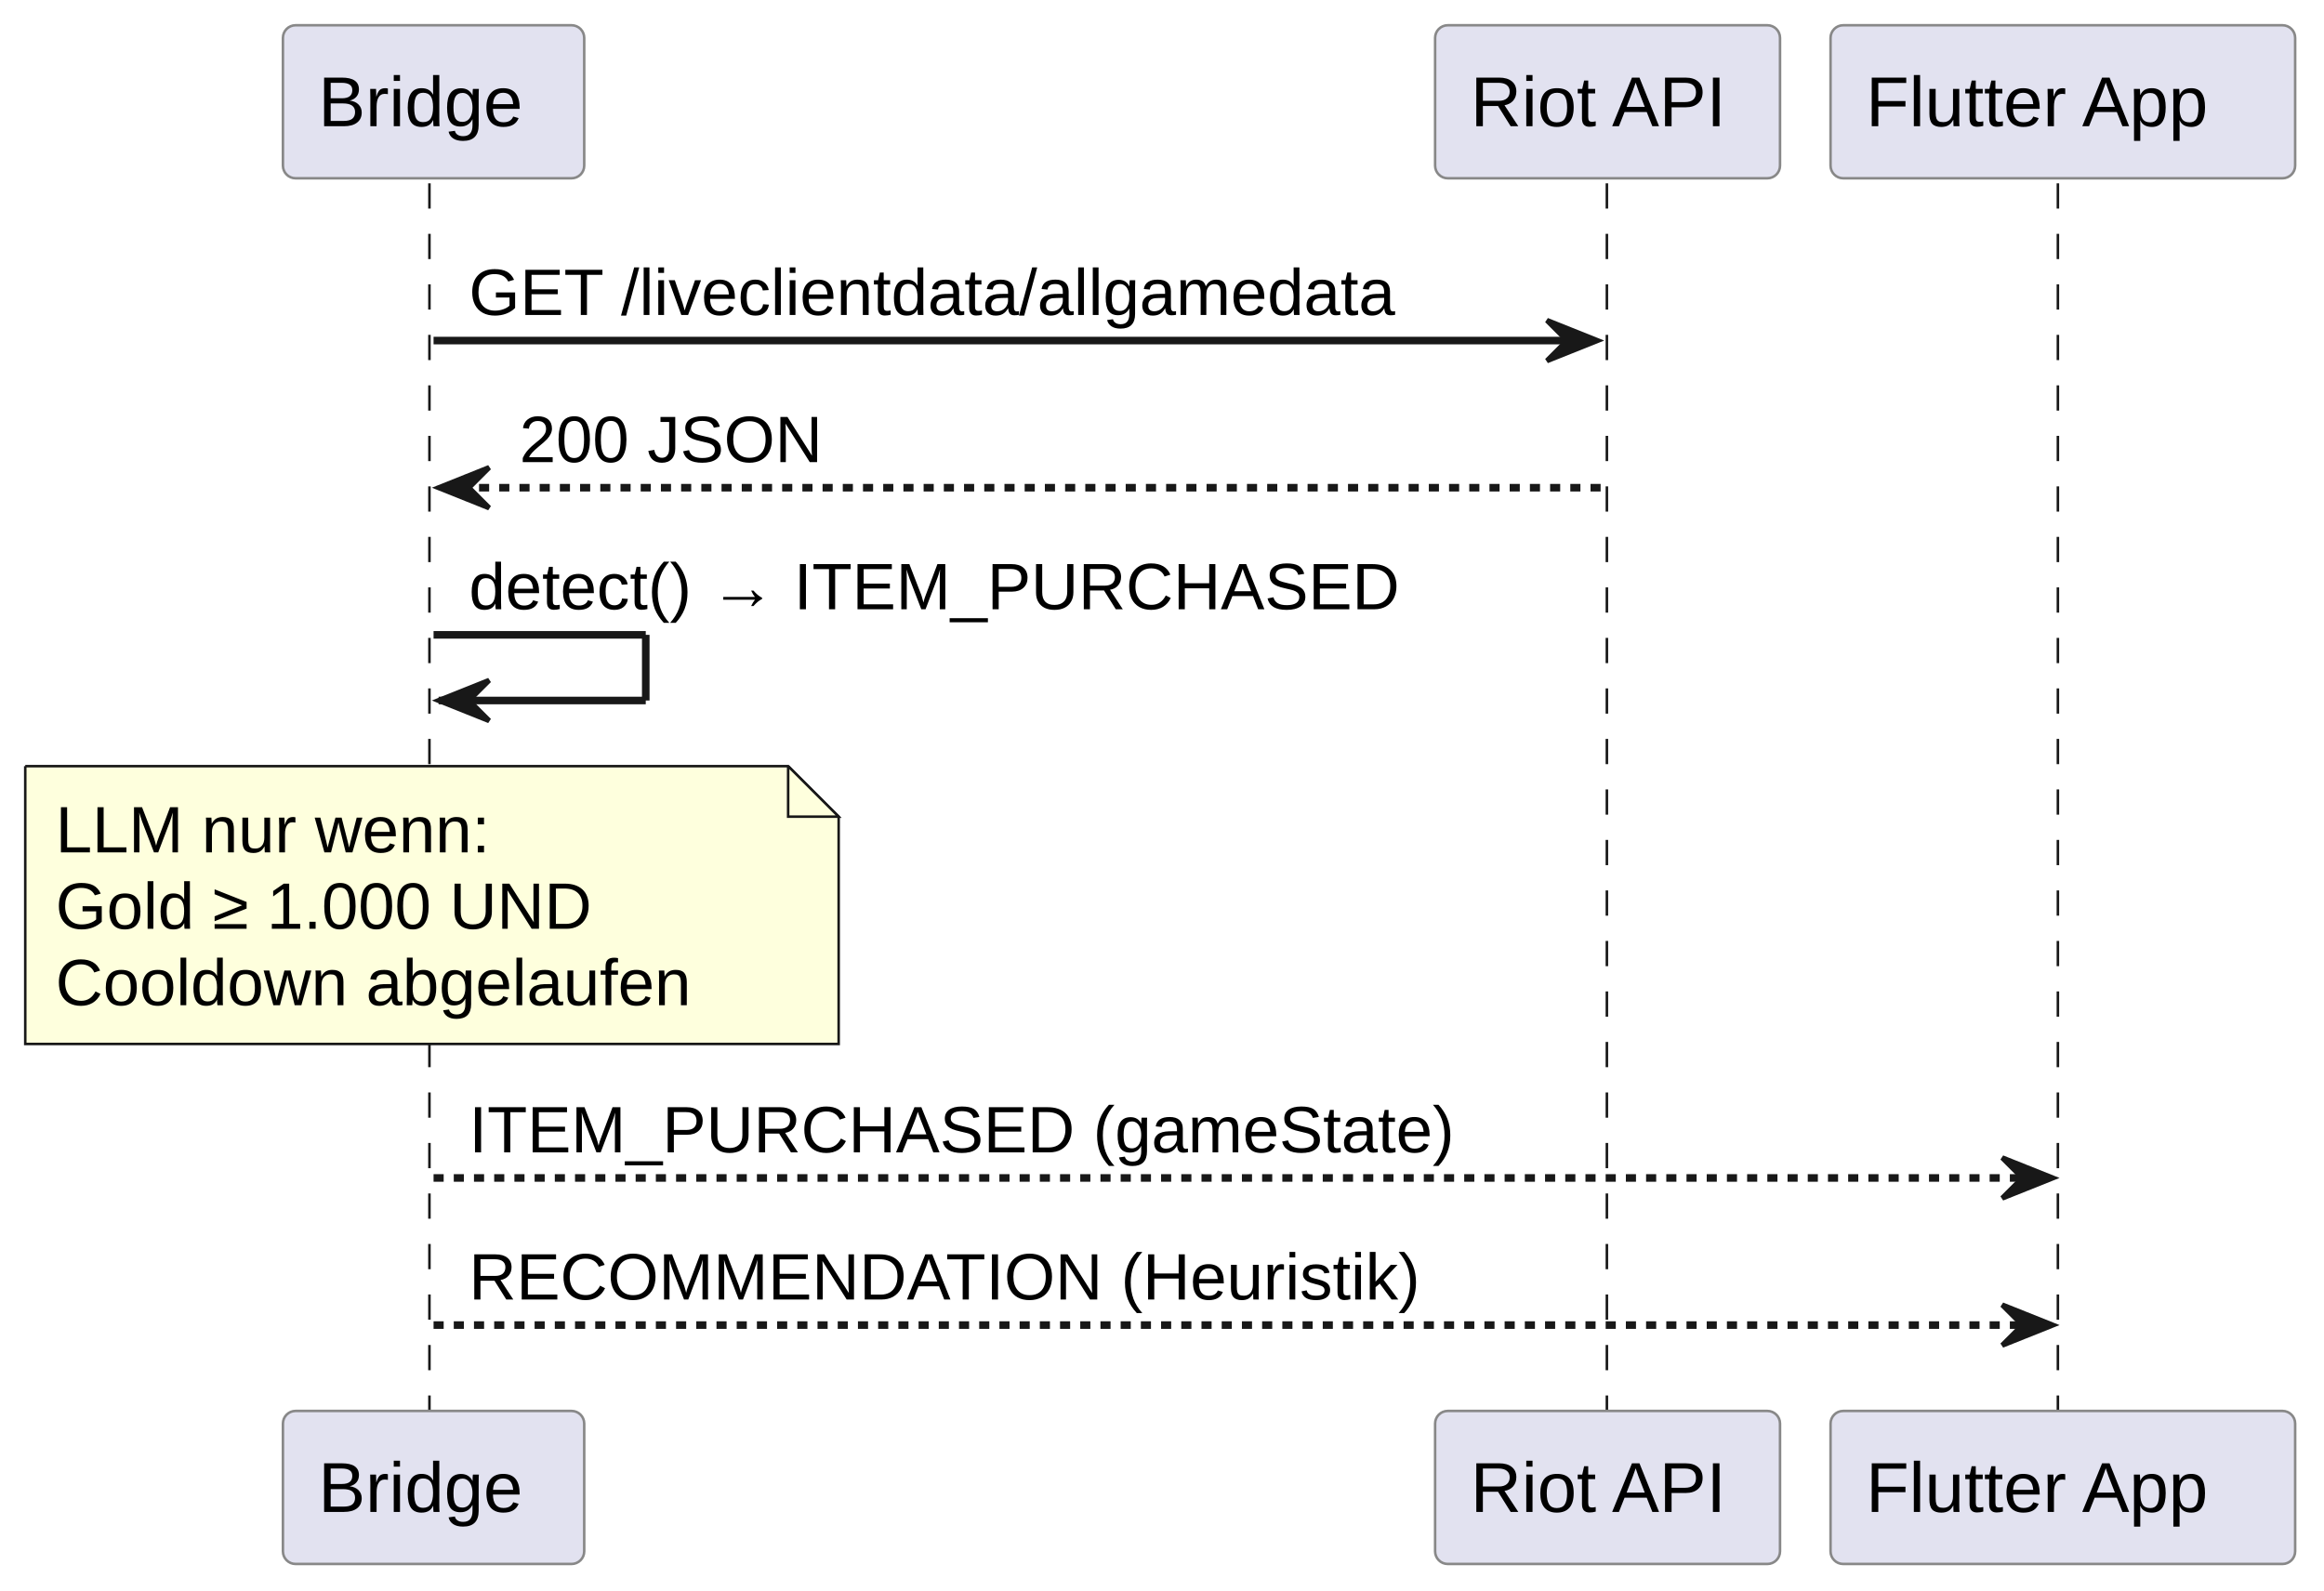
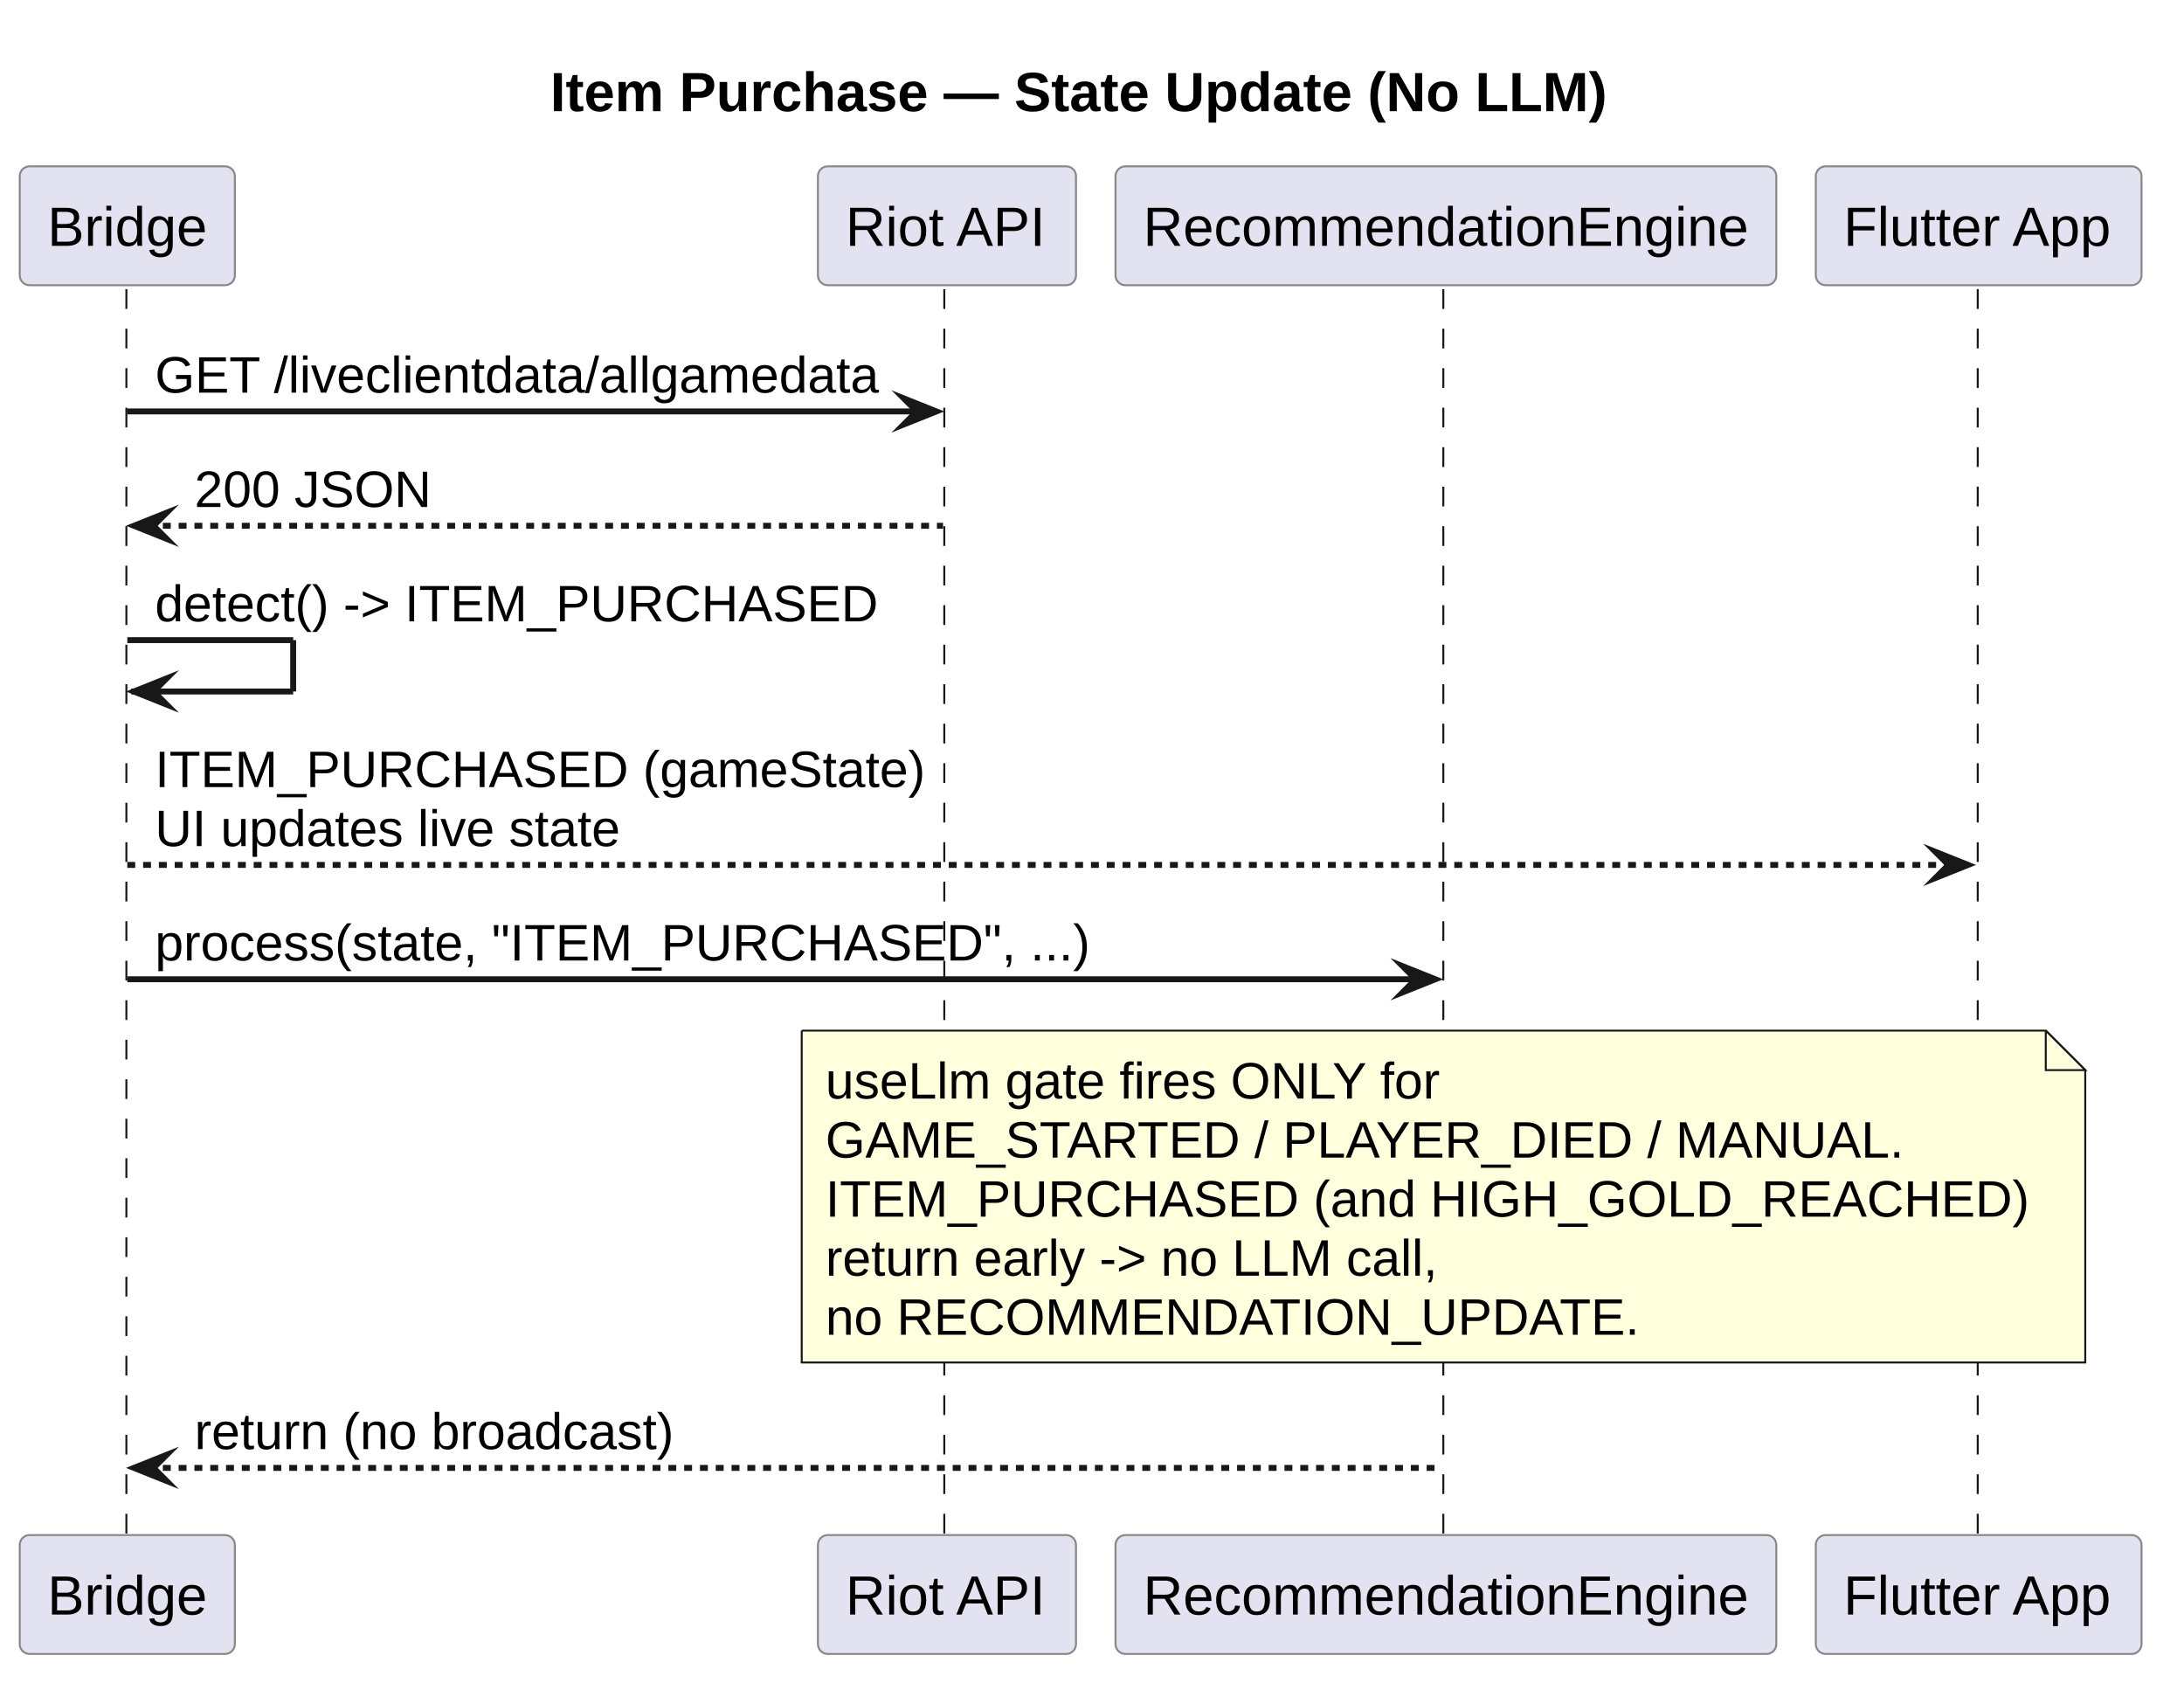
- <svg xmlns="http://www.w3.org/2000/svg" contentStyleType="text/css" data-diagram-type="SEQUENCE" height="315px" preserveAspectRatio="none" style="width:460px;height:315px;background:#FFFFFF;" version="1.1" viewBox="0 0 460 315" width="460px" zoomAndPan="magnify">
+ <svg xmlns="http://www.w3.org/2000/svg" contentStyleType="text/css" data-diagram-type="SEQUENCE" height="426px" preserveAspectRatio="none" style="width:553px;height:426px;background:#FFFFFF;" version="1.1" viewBox="0 0 553 426" width="553px" zoomAndPan="magnify">
  <defs />
  <g>
-     <g class="participant-lifeline" data-entity-uid="part1" data-qualified-name="bridge" id="part1-lifeline">
+     <g class="title" data-source-line="6">
+       <text fill="#000000" font-family="Arial" font-size="14" font-weight="700" lengthAdjust="spacing" textLength="267.593" x="139.326" y="28.132">Item Purchase — State Update (No LLM)</text>
+     </g>
+     <g class="participant-lifeline" data-entity-uid="part1" data-qualified-name="bridge" data-source-line="8" id="part1-lifeline">
      <g>
-         <rect fill="#000000" fill-opacity="0" height="244.062" width="8" x="81.818" y="36.297" />
-         <line style="stroke:#181818;stroke-width:0.5;stroke-dasharray:5,5;" x1="85" x2="85" y1="36.297" y2="280.359" />
+         <rect fill="#000000" fill-opacity="0" height="316.385" width="8" x="28.234" y="73.197" />
+         <line style="stroke:#181818;stroke-width:0.5;stroke-dasharray:5,5;" x1="32" x2="32" y1="73.197" y2="389.582" />
      </g>
    </g>
-     <g class="participant-lifeline" data-entity-uid="part2" data-qualified-name="riot" id="part2-lifeline">
+     <g class="participant-lifeline" data-entity-uid="part2" data-qualified-name="riot" data-source-line="9" id="part2-lifeline">
      <g>
-         <rect fill="#000000" fill-opacity="0" height="244.062" width="8" x="314.193" y="36.297" />
-         <line style="stroke:#181818;stroke-width:0.5;stroke-dasharray:5,5;" x1="318.058" x2="318.058" y1="36.297" y2="280.359" />
+         <rect fill="#000000" fill-opacity="0" height="316.385" width="8" x="235.777" y="73.197" />
+         <line style="stroke:#181818;stroke-width:0.5;stroke-dasharray:5,5;" x1="239.101" x2="239.101" y1="73.197" y2="389.582" />
      </g>
    </g>
-     <g class="participant-lifeline" data-entity-uid="part3" data-qualified-name="app" id="part3-lifeline">
+     <g class="participant-lifeline" data-entity-uid="part3" data-qualified-name="eng" data-source-line="10" id="part3-lifeline">
      <g>
-         <rect fill="#000000" fill-opacity="0" height="244.062" width="8" x="404.31" y="36.297" />
-         <line style="stroke:#181818;stroke-width:0.5;stroke-dasharray:5,5;" x1="407.328" x2="407.328" y1="36.297" y2="280.359" />
+         <rect fill="#000000" fill-opacity="0" height="316.385" width="8" x="362.111" y="73.197" />
+         <line style="stroke:#181818;stroke-width:0.5;stroke-dasharray:5,5;" x1="365.453" x2="365.453" y1="73.197" y2="389.582" />
      </g>
    </g>
-     <g class="participant participant-head" data-entity-uid="part1" data-qualified-name="bridge" id="part1-head">
-       <rect fill="#E2E2F0" height="30.297" rx="2.5" ry="2.5" style="stroke:#888888;stroke-width:0.5;" width="59.637" x="56" y="5" />
-       <text fill="#000000" font-family="Arial" font-size="14" lengthAdjust="spacing" textLength="45.637" x="63" y="24.995">Bridge</text>
+     <g class="participant-lifeline" data-entity-uid="part4" data-qualified-name="app" data-source-line="11" id="part4-lifeline">
+       <g>
+         <rect fill="#000000" fill-opacity="0" height="316.385" width="8" x="497.007" y="73.197" />
+         <line style="stroke:#181818;stroke-width:0.5;stroke-dasharray:5,5;" x1="500.769" x2="500.769" y1="73.197" y2="389.582" />
+       </g>
    </g>
-     <g class="participant participant-tail" data-entity-uid="part1" data-qualified-name="bridge" id="part1-tail">
-       <rect fill="#E2E2F0" height="30.297" rx="2.5" ry="2.5" style="stroke:#888888;stroke-width:0.5;" width="59.637" x="56" y="279.359" />
-       <text fill="#000000" font-family="Arial" font-size="14" lengthAdjust="spacing" textLength="45.637" x="63" y="299.354">Bridge</text>
+     <g class="participant participant-head" data-entity-uid="part1" data-qualified-name="bridge" data-source-line="8" id="part1-head">
+       <rect fill="#E2E2F0" height="30.099" rx="2.5" ry="2.5" style="stroke:#888888;stroke-width:0.5;" width="54.469" x="5" y="42.099" />
+       <text fill="#000000" font-family="Arial" font-size="14" lengthAdjust="spacing" textLength="40.469" x="12" y="62.23">Bridge</text>
    </g>
-     <g class="participant participant-head" data-entity-uid="part2" data-qualified-name="riot" id="part2-head">
-       <rect fill="#E2E2F0" height="30.297" rx="2.5" ry="2.5" style="stroke:#888888;stroke-width:0.5;" width="68.27" x="284.058" y="5" />
-       <text fill="#000000" font-family="Arial" font-size="14" lengthAdjust="spacing" textLength="54.27" x="291.058" y="24.995">Riot API</text>
+     <g class="participant participant-tail" data-entity-uid="part1" data-qualified-name="bridge" data-source-line="8" id="part1-tail">
+       <rect fill="#E2E2F0" height="30.099" rx="2.5" ry="2.5" style="stroke:#888888;stroke-width:0.5;" width="54.469" x="5" y="388.582" />
+       <text fill="#000000" font-family="Arial" font-size="14" lengthAdjust="spacing" textLength="40.469" x="12" y="408.714">Bridge</text>
    </g>
-     <g class="participant participant-tail" data-entity-uid="part2" data-qualified-name="riot" id="part2-tail">
-       <rect fill="#E2E2F0" height="30.297" rx="2.5" ry="2.5" style="stroke:#888888;stroke-width:0.5;" width="68.27" x="284.058" y="279.359" />
-       <text fill="#000000" font-family="Arial" font-size="14" lengthAdjust="spacing" textLength="54.27" x="291.058" y="299.354">Riot API</text>
+     <g class="participant participant-head" data-entity-uid="part2" data-qualified-name="riot" data-source-line="9" id="part2-head">
+       <rect fill="#E2E2F0" height="30.099" rx="2.5" ry="2.5" style="stroke:#888888;stroke-width:0.5;" width="65.352" x="207.101" y="42.099" />
+       <text fill="#000000" font-family="Arial" font-size="14" lengthAdjust="spacing" textLength="51.352" x="214.101" y="62.23">Riot API</text>
    </g>
-     <g class="participant participant-head" data-entity-uid="part3" data-qualified-name="app" id="part3-head">
-       <rect fill="#E2E2F0" height="30.297" rx="2.5" ry="2.5" style="stroke:#888888;stroke-width:0.5;" width="91.964" x="362.328" y="5" />
-       <text fill="#000000" font-family="Arial" font-size="14" lengthAdjust="spacing" textLength="77.964" x="369.328" y="24.995">Flutter App</text>
+     <g class="participant participant-tail" data-entity-uid="part2" data-qualified-name="riot" data-source-line="9" id="part2-tail">
+       <rect fill="#E2E2F0" height="30.099" rx="2.5" ry="2.5" style="stroke:#888888;stroke-width:0.5;" width="65.352" x="207.101" y="388.582" />
+       <text fill="#000000" font-family="Arial" font-size="14" lengthAdjust="spacing" textLength="51.352" x="214.101" y="408.714">Riot API</text>
    </g>
-     <g class="participant participant-tail" data-entity-uid="part3" data-qualified-name="app" id="part3-tail">
-       <rect fill="#E2E2F0" height="30.297" rx="2.5" ry="2.5" style="stroke:#888888;stroke-width:0.5;" width="91.964" x="362.328" y="279.359" />
-       <text fill="#000000" font-family="Arial" font-size="14" lengthAdjust="spacing" textLength="77.964" x="369.328" y="299.354">Flutter App</text>
+     <g class="participant participant-head" data-entity-uid="part3" data-qualified-name="eng" data-source-line="10" id="part3-head">
+       <rect fill="#E2E2F0" height="30.099" rx="2.5" ry="2.5" style="stroke:#888888;stroke-width:0.5;" width="167.316" x="282.453" y="42.099" />
+       <text fill="#000000" font-family="Arial" font-size="14" lengthAdjust="spacing" textLength="153.316" x="289.453" y="62.23">RecommendationEngine</text>
    </g>
-     <g class="message" data-entity-1="part1" data-entity-2="part2" id="msg1">
-       <polygon fill="#181818" points="306.193,63.43,316.193,67.43,306.193,71.43,310.193,67.43" style="stroke:#181818;stroke-width:1;" />
-       <line style="stroke:#181818;stroke-width:1.5;" x1="85.818" x2="312.193" y1="67.43" y2="67.43" />
-       <text fill="#000000" font-family="Arial" font-size="13" lengthAdjust="spacing" textLength="208.375" x="92.818" y="62.364">GET /liveclientdata/allgamedata</text>
+     <g class="participant participant-tail" data-entity-uid="part3" data-qualified-name="eng" data-source-line="10" id="part3-tail">
+       <rect fill="#E2E2F0" height="30.099" rx="2.5" ry="2.5" style="stroke:#888888;stroke-width:0.5;" width="167.316" x="282.453" y="388.582" />
+       <text fill="#000000" font-family="Arial" font-size="14" lengthAdjust="spacing" textLength="153.316" x="289.453" y="408.714">RecommendationEngine</text>
    </g>
-     <g class="message" data-entity-1="part2" data-entity-2="part1" id="msg2">
-       <polygon fill="#181818" points="96.818,92.562,86.818,96.562,96.818,100.562,92.818,96.562" style="stroke:#181818;stroke-width:1;" />
-       <line style="stroke:#181818;stroke-width:1.5;stroke-dasharray:2,2;" x1="90.818" x2="317.193" y1="96.562" y2="96.562" />
-       <text fill="#000000" font-family="Arial" font-size="13" lengthAdjust="spacing" textLength="60.988" x="102.818" y="91.497">200 JSON</text>
+     <g class="participant participant-head" data-entity-uid="part4" data-qualified-name="app" data-source-line="11" id="part4-head">
+       <rect fill="#E2E2F0" height="30.099" rx="2.5" ry="2.5" style="stroke:#888888;stroke-width:0.5;" width="82.476" x="459.769" y="42.099" />
+       <text fill="#000000" font-family="Arial" font-size="14" lengthAdjust="spacing" textLength="68.476" x="466.769" y="62.23">Flutter App</text>
    </g>
-     <g class="message" data-entity-1="part1" data-entity-2="part1" id="msg3">
-       <line style="stroke:#181818;stroke-width:1.5;" x1="85.818" x2="127.818" y1="125.695" y2="125.695" />
-       <line style="stroke:#181818;stroke-width:1.5;" x1="127.818" x2="127.818" y1="125.695" y2="138.695" />
-       <line style="stroke:#181818;stroke-width:1.5;" x1="86.818" x2="127.818" y1="138.695" y2="138.695" />
-       <polygon fill="#181818" points="96.818,134.695,86.818,138.695,96.818,142.695,92.818,138.695" style="stroke:#181818;stroke-width:1;" />
-       <text fill="#000000" font-family="Arial" font-size="13" lengthAdjust="spacing" textLength="189.205" x="92.818" y="120.629">detect() → ITEM_PURCHASED</text>
+     <g class="participant participant-tail" data-entity-uid="part4" data-qualified-name="app" data-source-line="11" id="part4-tail">
+       <rect fill="#E2E2F0" height="30.099" rx="2.5" ry="2.5" style="stroke:#888888;stroke-width:0.5;" width="82.476" x="459.769" y="388.582" />
+       <text fill="#000000" font-family="Arial" font-size="14" lengthAdjust="spacing" textLength="68.476" x="466.769" y="408.714">Flutter App</text>
    </g>
-     <path d="M5,151.695 L5,206.695 L166,206.695 L166,161.695 L156,151.695 L5,151.695" fill="#FEFFDD" style="stroke:#181818;stroke-width:0.5;" />
-     <path d="M156,151.695 L156,161.695 L166,161.695 L156,151.695" fill="#FEFFDD" style="stroke:#181818;stroke-width:0.5;" />
-     <text fill="#000000" font-family="Arial" font-size="13" lengthAdjust="spacing" textLength="95.278" x="11" y="168.762">LLM nur wenn:</text>
-     <text fill="#000000" font-family="Arial" font-size="13" lengthAdjust="spacing" textLength="119.647" x="11" y="183.895">Gold ≥ 1.000 UND</text>
-     <text fill="#000000" font-family="Arial" font-size="13" lengthAdjust="spacing" textLength="140.905" x="11" y="199.028">Cooldown abgelaufen</text>
-     <g class="message" data-entity-1="part1" data-entity-2="part3" id="msg4">
-       <polygon fill="#181818" points="396.31,229.227,406.31,233.227,396.31,237.227,400.31,233.227" style="stroke:#181818;stroke-width:1;" />
-       <line style="stroke:#181818;stroke-width:1.5;stroke-dasharray:2,2;" x1="85.818" x2="402.31" y1="233.227" y2="233.227" />
-       <text fill="#000000" font-family="Arial" font-size="13" lengthAdjust="spacing" textLength="203.88" x="92.818" y="228.161">ITEM_PURCHASED (gameState)</text>
+     <g class="message" data-entity-1="part1" data-entity-2="part2" data-source-line="13" id="msg1">
+       <polygon fill="#181818" points="227.777,100.146,237.777,104.146,227.777,108.146,231.777,104.146" style="stroke:#181818;stroke-width:1;stroke-linejoin:miter;stroke-miterlimit:10;" />
+       <line style="stroke:#181818;stroke-width:1.5;" x1="32.234" x2="233.777" y1="104.146" y2="104.146" />
+       <text fill="#000000" font-family="Arial" font-size="13" lengthAdjust="spacing" textLength="183.542" x="39.234" y="99.391">GET /liveclientdata/allgamedata</text>
    </g>
-     <g class="message" data-entity-1="part1" data-entity-2="part3" id="msg5">
-       <polygon fill="#181818" points="396.31,258.359,406.31,262.359,396.31,266.359,400.31,262.359" style="stroke:#181818;stroke-width:1;" />
-       <line style="stroke:#181818;stroke-width:1.5;stroke-dasharray:2,2;" x1="85.818" x2="402.31" y1="262.359" y2="262.359" />
-       <text fill="#000000" font-family="Arial" font-size="13" lengthAdjust="spacing" textLength="199.818" x="92.818" y="257.293">RECOMMENDATION (Heuristik)</text>
+     <g class="message" data-entity-1="part2" data-entity-2="part1" data-source-line="14" id="msg2">
+       <polygon fill="#181818" points="43.234,129.095,33.234,133.095,43.234,137.095,39.234,133.095" style="stroke:#181818;stroke-width:1;stroke-linejoin:miter;stroke-miterlimit:10;" />
+       <line style="stroke:#181818;stroke-width:1.5;stroke-dasharray:2,2;" x1="37.234" x2="238.777" y1="133.095" y2="133.095" />
+       <text fill="#000000" font-family="Arial" font-size="13" lengthAdjust="spacing" textLength="59.973" x="49.234" y="128.34">200 JSON</text>
+     </g>
+     <g class="message" data-entity-1="part1" data-entity-2="part1" data-source-line="15" id="msg3">
+       <line style="stroke:#181818;stroke-width:1.5;" x1="32.234" x2="74.234" y1="162.043" y2="162.043" />
+       <line style="stroke:#181818;stroke-width:1.5;" x1="74.234" x2="74.234" y1="162.043" y2="175.043" />
+       <line style="stroke:#181818;stroke-width:1.5;" x1="33.234" x2="74.234" y1="175.043" y2="175.043" />
+       <polygon fill="#181818" points="43.234,171.043,33.234,175.043,43.234,179.043,39.234,175.043" style="stroke:#181818;stroke-width:1;stroke-linejoin:miter;stroke-miterlimit:10;" />
+       <text fill="#000000" font-family="Arial" font-size="13" lengthAdjust="spacing" textLength="183.124" x="39.234" y="157.289">detect() -&gt; ITEM_PURCHASED</text>
+     </g>
+     <g class="message" data-entity-1="part1" data-entity-2="part4" data-source-line="17" id="msg4">
+       <polygon fill="#181818" points="489.007,214.941,499.007,218.941,489.007,222.941,493.007,218.941" style="stroke:#181818;stroke-width:1;stroke-linejoin:miter;stroke-miterlimit:10;" />
+       <line style="stroke:#181818;stroke-width:1.5;stroke-dasharray:2,2;" x1="32.234" x2="495.007" y1="218.941" y2="218.941" />
+       <text fill="#000000" font-family="Arial" font-size="13" lengthAdjust="spacing" textLength="195.051" x="39.234" y="199.237">ITEM_PURCHASED (gameState)</text>
+       <text fill="#000000" font-family="Arial" font-size="13" lengthAdjust="spacing" textLength="117.787" x="39.234" y="214.186">UI updates live state</text>
+     </g>
+     <g class="message" data-entity-1="part1" data-entity-2="part3" data-source-line="19" id="msg5">
+       <polygon fill="#181818" points="354.111,243.89,364.111,247.89,354.111,251.89,358.111,247.89" style="stroke:#181818;stroke-width:1;stroke-linejoin:miter;stroke-miterlimit:10;" />
+       <line style="stroke:#181818;stroke-width:1.5;" x1="32.234" x2="360.111" y1="247.89" y2="247.89" />
+       <text fill="#000000" font-family="Arial" font-size="13" lengthAdjust="spacing" textLength="236.78" x="39.234" y="243.135">process(state, "ITEM_PURCHASED", ...)</text>
+     </g>
+     <path d="M203,260.89 L203,344.89 L528,344.89 L528,270.89 L518,260.89 L203,260.89" fill="#FEFFDD" style="stroke:#181818;stroke-width:0.5;" />
+     <path d="M518,260.89 L518,270.89 L528,270.89 L518,260.89" fill="#FEFFDD" style="stroke:#181818;stroke-width:0.5;" />
+     <text fill="#000000" font-family="Arial" font-size="13" lengthAdjust="spacing" textLength="156.787" x="209" y="278.084">useLlm gate fires ONLY for</text>
+     <text fill="#000000" font-family="Arial" font-size="13" lengthAdjust="spacing" textLength="275.234" x="209" y="293.032">GAME_STARTED / PLAYER_DIED / MANUAL.</text>
+     <text fill="#000000" font-family="Arial" font-size="13" lengthAdjust="spacing" textLength="304.846" x="209" y="307.981">ITEM_PURCHASED (and HIGH_GOLD_REACHED)</text>
+     <text fill="#000000" font-family="Arial" font-size="13" lengthAdjust="spacing" textLength="154.984" x="209" y="322.93">return early -&gt; no LLM call,</text>
+     <text fill="#000000" font-family="Arial" font-size="13" lengthAdjust="spacing" textLength="208.032" x="209" y="337.878">no RECOMMENDATION_UPDATE.</text>
+     <g class="message" data-entity-1="part3" data-entity-2="part1" data-source-line="27" id="msg6">
+       <polygon fill="#181818" points="43.234,367.582,33.234,371.582,43.234,375.582,39.234,371.582" style="stroke:#181818;stroke-width:1;stroke-linejoin:miter;stroke-miterlimit:10;" />
+       <line style="stroke:#181818;stroke-width:1.5;stroke-dasharray:2,2;" x1="37.234" x2="365.111" y1="371.582" y2="371.582" />
+       <text fill="#000000" font-family="Arial" font-size="13" lengthAdjust="spacing" textLength="121.393" x="49.234" y="366.827">return (no broadcast)</text>
    </g>
  </g>
</svg>
